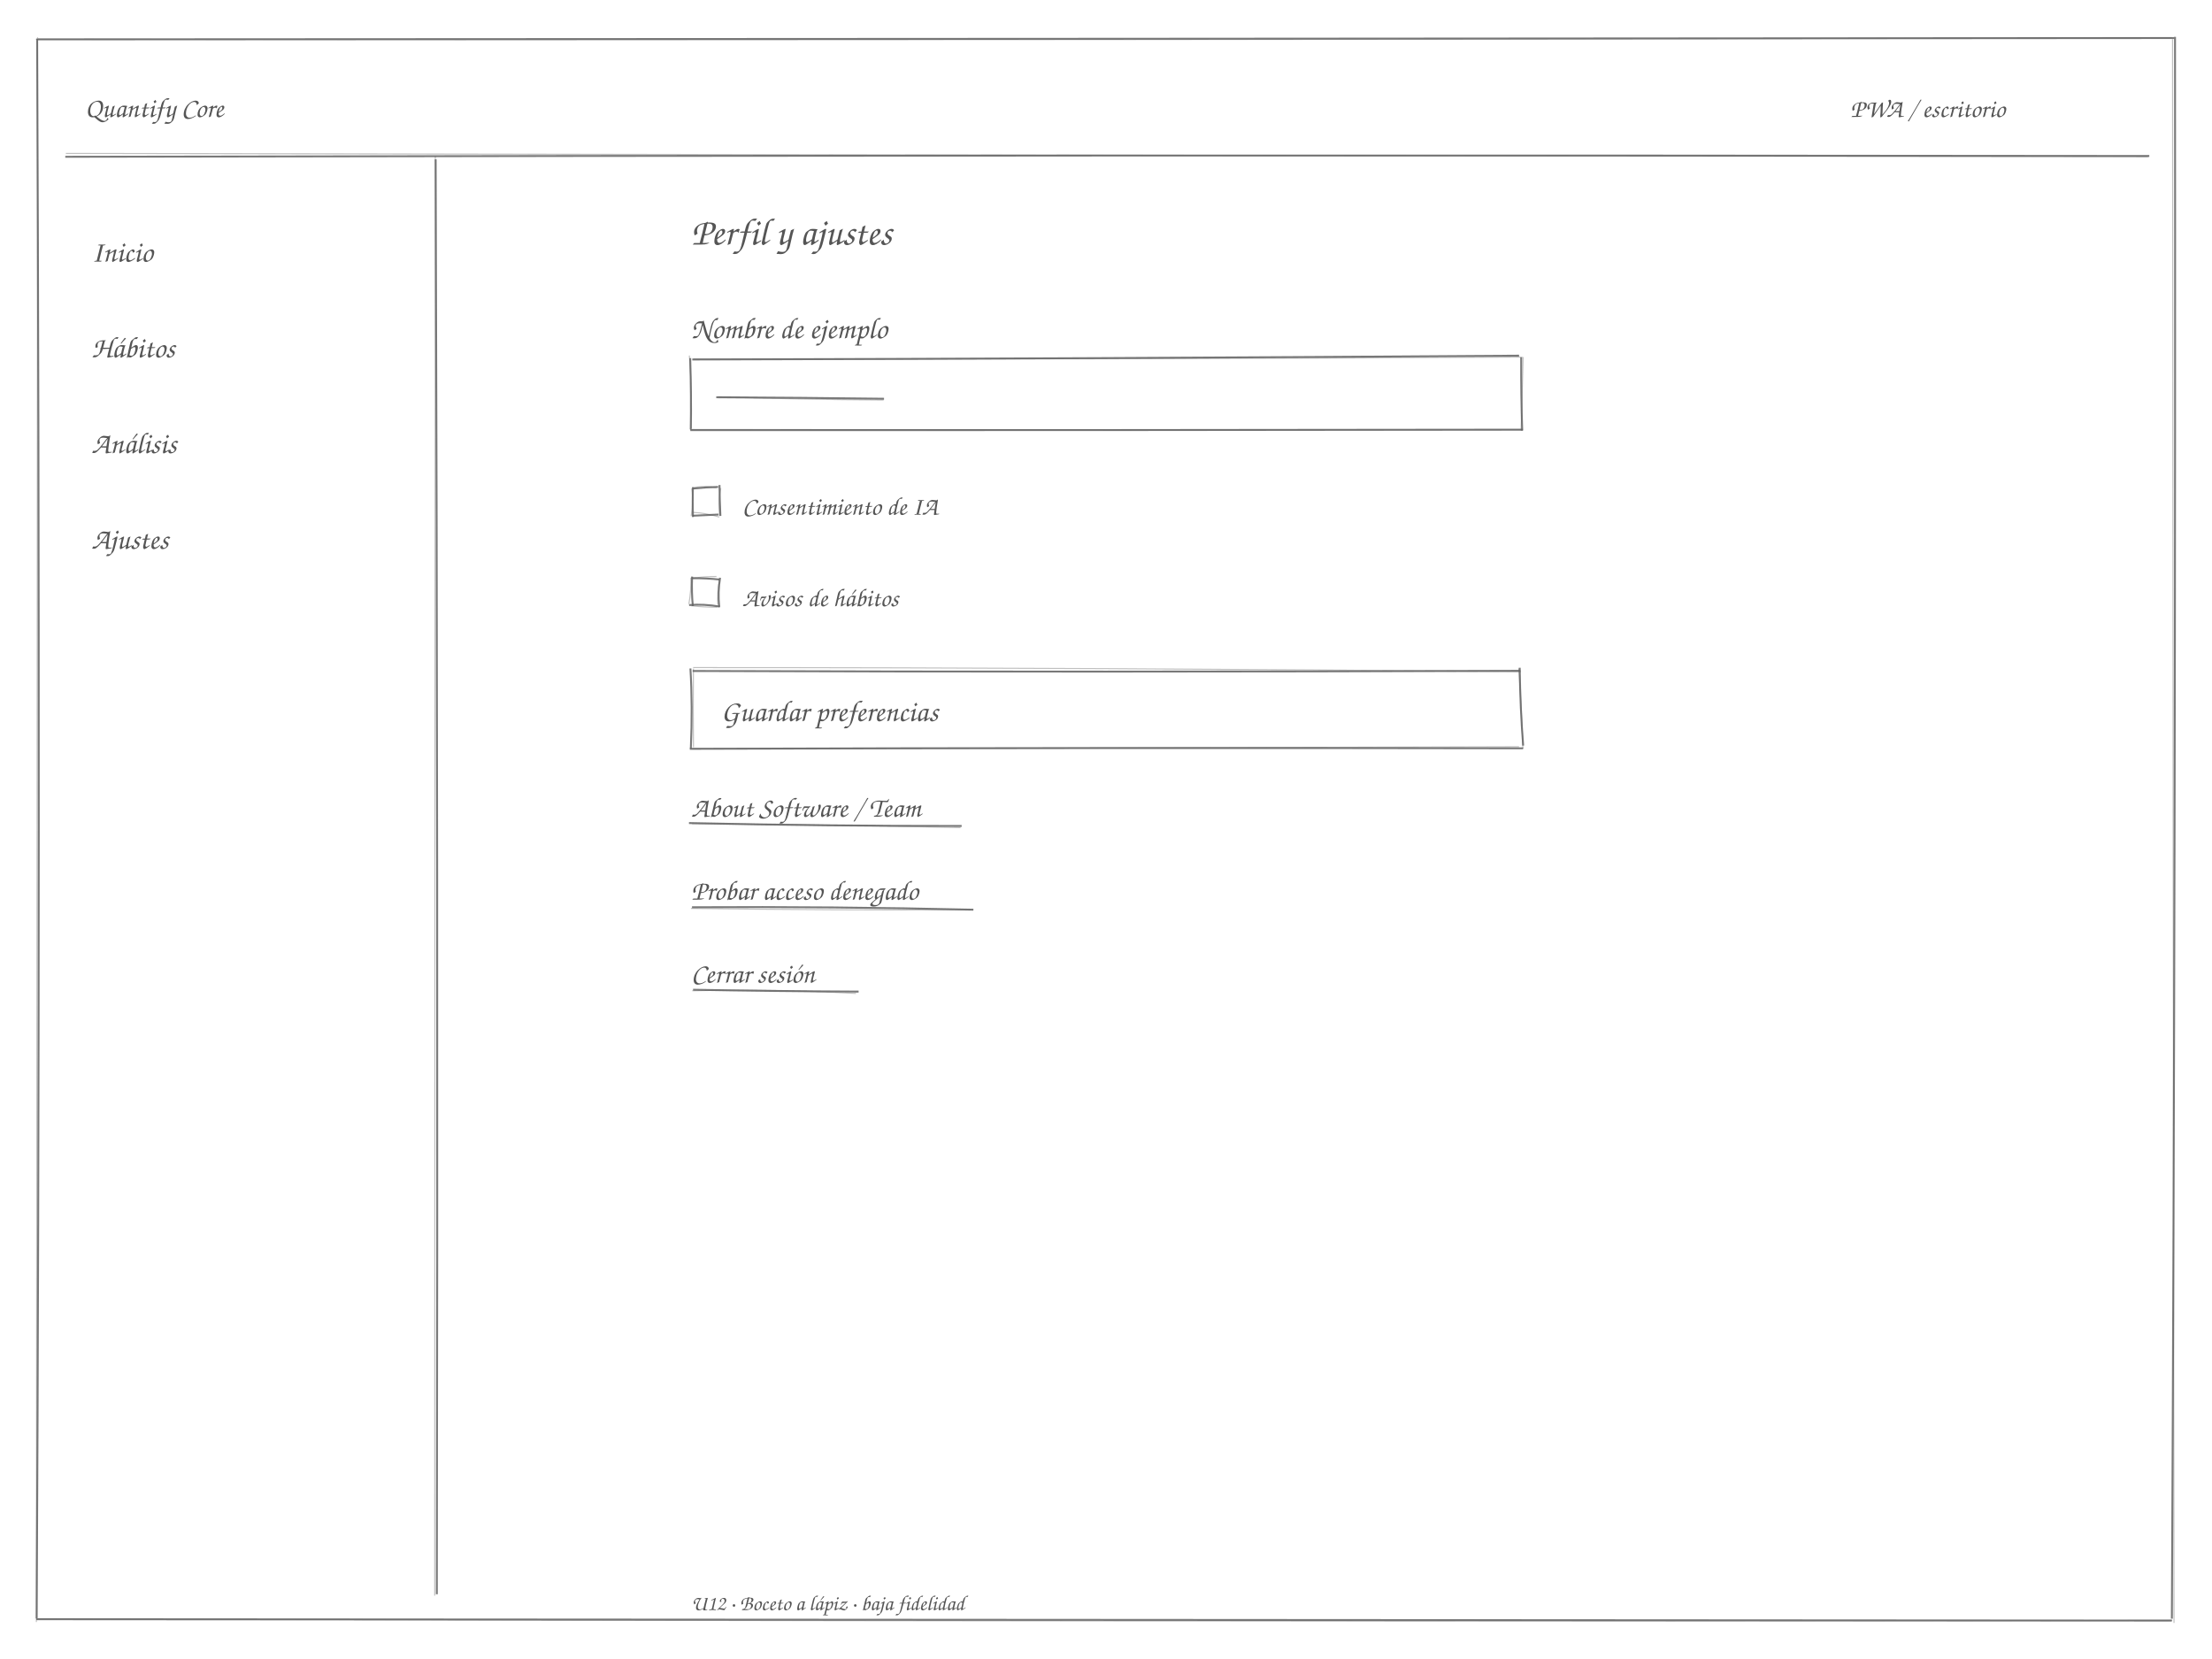
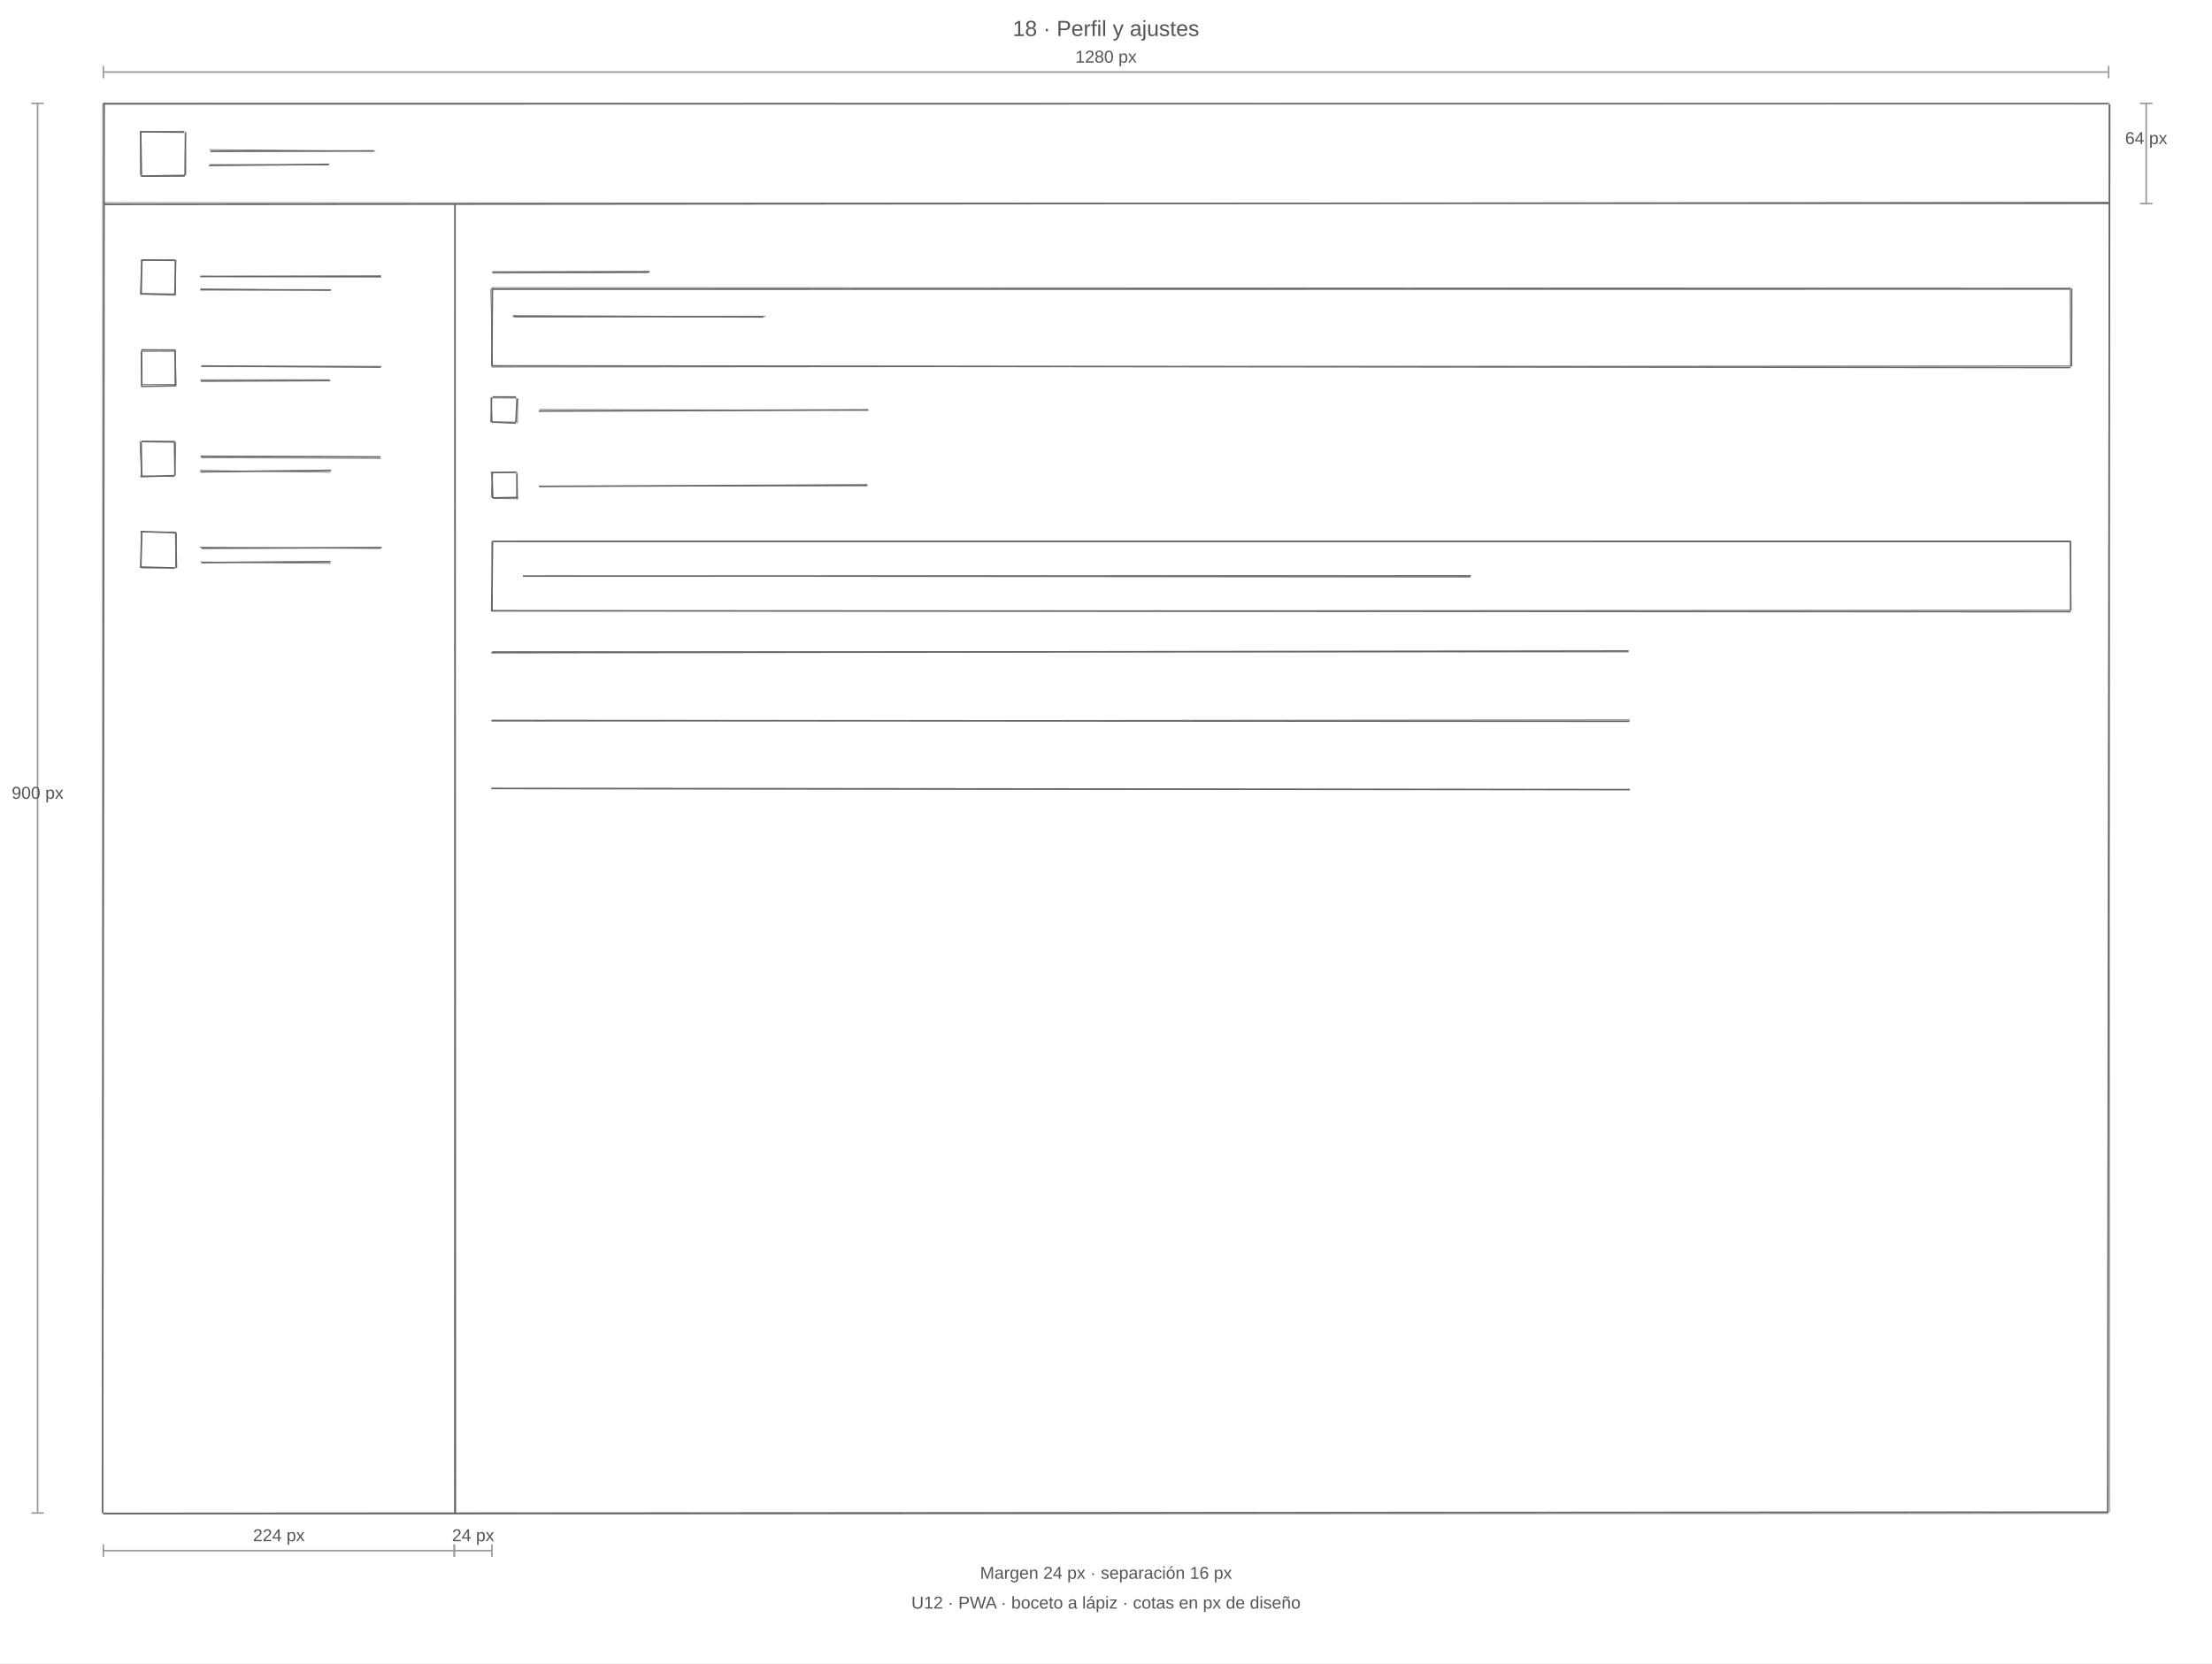
- <svg xmlns="http://www.w3.org/2000/svg" width="1040" height="780" viewBox="0 0 1040 780" role="img" aria-label="U12 Perfil y ajustes">
+ <svg xmlns="http://www.w3.org/2000/svg" width="1412" height="1062" viewBox="0 0 1412 1062" data-viewport="1280x900" role="img" aria-label="Perfil y ajustes">
  <rect width="100%" height="100%" fill="white" />
-   <path d="M 17.849 18.503 Q 519.747 18.277 1022.264 17.884" fill="none" stroke="#626262" stroke-width=".9" opacity=".85" />
-   <path d="M 16.93 18.484 Q 521.081 19.139 1021.09 17.681" fill="none" stroke="#626262" stroke-width=".5" opacity=".4" />
-   <path d="M 1022.614 17.346 Q 1022.943 389.208 1021.132 761.067" fill="none" stroke="#626262" stroke-width=".9" opacity=".85" />
-   <path d="M 1021.446 18.406 Q 1021.681 390.483 1022.137 763.064" fill="none" stroke="#626262" stroke-width=".5" opacity=".4" />
-   <path d="M 1021.126 761.937 Q 520.78 761.666 17.075 761.304" fill="none" stroke="#626262" stroke-width=".9" opacity=".85" />
-   <path d="M 1021.301 761.873 Q 520.2 762.805 17.877 761.017" fill="none" stroke="#626262" stroke-width=".5" opacity=".4" />
-   <path d="M 17.253 760.935 Q 19.107 390.188 17.462 18.173" fill="none" stroke="#626262" stroke-width=".9" opacity=".85" />
-   <path d="M 17.086 762.641 Q 17.53 390.479 17.664 17.56" fill="none" stroke="#626262" stroke-width=".5" opacity=".4" />
-   <text x="40" y="55" font-size="13" fill="#555" font-family="'Segoe Print','Comic Sans MS',cursive">Quantify Core</text>
-   <text x="870" y="55" font-size="12" fill="#555" font-family="'Segoe Print','Comic Sans MS',cursive">PWA / escritorio</text>
-   <path d="M 30.694 73.714 Q 520.244 72.748 1010.519 73.339" fill="none" stroke="#626262" stroke-width=".9" opacity=".85" />
-   <path d="M 30.973 72.129 Q 520.199 73.056 1009.907 73.697" fill="none" stroke="#626262" stroke-width=".5" opacity=".4" />
-   <text x="325" y="115" font-size="18" fill="#555" font-family="'Segoe Print','Comic Sans MS',cursive">Perfil y ajustes</text>
-   <path d="M 204.833 74.921 Q 205.974 413.128 205.382 749.536" fill="none" stroke="#626262" stroke-width=".9" opacity=".85" />
-   <path d="M 204.663 73.344 Q 204.412 412.192 204.388 750.211" fill="none" stroke="#626262" stroke-width=".5" opacity=".4" />
-   <text x="43" y="123" font-size="14" fill="#555" font-family="'Segoe Print','Comic Sans MS',cursive">Inicio</text>
-   <text x="43" y="168" font-size="14" fill="#555" font-family="'Segoe Print','Comic Sans MS',cursive">Hábitos</text>
-   <text x="43" y="213" font-size="14" fill="#555" font-family="'Segoe Print','Comic Sans MS',cursive">Análisis</text>
-   <text x="43" y="258" font-size="14" fill="#555" font-family="'Segoe Print','Comic Sans MS',cursive">Ajustes</text>
-   <text x="325" y="159" font-size="14" fill="#555" font-family="'Segoe Print','Comic Sans MS',cursive">Nombre de ejemplo</text>
-   <path d="M 325.492 169.025 Q 519.348 168.593 714.208 167.215" fill="none" stroke="#626262" stroke-width=".9" opacity=".85" />
-   <path d="M 326.047 168.797 Q 518.994 169.023 715.753 167.883" fill="none" stroke="#626262" stroke-width=".5" opacity=".4" />
-   <path d="M 715.205 168.056 Q 715.126 185.631 715.687 202.415" fill="none" stroke="#626262" stroke-width=".9" opacity=".85" />
-   <path d="M 716.12 167.879 Q 715.69 185.946 715.161 202.37" fill="none" stroke="#626262" stroke-width=".5" opacity=".4" />
-   <path d="M 715.972 202.007 Q 519.438 202.291 324.557 202.23" fill="none" stroke="#626262" stroke-width=".9" opacity=".85" />
-   <path d="M 715.868 202.078 Q 520.157 202.224 324.429 201.911" fill="none" stroke="#626262" stroke-width=".5" opacity=".4" />
-   <path d="M 324.77 201.868 Q 325.051 186.05 324.511 168.373" fill="none" stroke="#626262" stroke-width=".9" opacity=".85" />
-   <path d="M 325.032 201.362 Q 325.452 184.317 324.103 167.148" fill="none" stroke="#626262" stroke-width=".5" opacity=".4" />
-   <path d="M 336.755 186.786 Q 376.972 186.975 415.637 187.474" fill="none" stroke="#626262" stroke-width=".9" opacity=".85" />
-   <path d="M 337.606 186.559 Q 375.705 187.821 415.437 188.075" fill="none" stroke="#626262" stroke-width=".5" opacity=".4" />
-   <path d="M 325.846 229.693 Q 331.817 229.068 337.651 228.938" fill="none" stroke="#626262" stroke-width=".9" opacity=".85" />
-   <path d="M 325.931 229.299 Q 331.723 228.165 336.857 229.357" fill="none" stroke="#626262" stroke-width=".5" opacity=".4" />
-   <path d="M 338.287 228.04 Q 338.337 234.715 338.707 242.575" fill="none" stroke="#626262" stroke-width=".9" opacity=".85" />
-   <path d="M 338.887 229.512 Q 337.479 235.786 338.364 242.478" fill="none" stroke="#626262" stroke-width=".5" opacity=".4" />
-   <path d="M 337.848 241.918 Q 330.977 242.26 325.678 242.472" fill="none" stroke="#626262" stroke-width=".9" opacity=".85" />
-   <path d="M 338.191 243.091 Q 331.367 241.092 325.877 240.917" fill="none" stroke="#626262" stroke-width=".5" opacity=".4" />
-   <path d="M 325.78 243.078 Q 325.604 235.69 325.761 229.054" fill="none" stroke="#626262" stroke-width=".9" opacity=".85" />
-   <path d="M 324.97 242.659 Q 326.126 234.987 325.226 229.652" fill="none" stroke="#626262" stroke-width=".5" opacity=".4" />
-   <text x="349" y="242" font-size="12" fill="#555" font-family="'Segoe Print','Comic Sans MS',cursive">Consentimiento de IA</text>
-   <path d="M 325.455 271.849 Q 332.23 271.809 338.246 272.47" fill="none" stroke="#626262" stroke-width=".9" opacity=".85" />
-   <path d="M 324.945 271.913 Q 331.186 271.007 336.866 271.042" fill="none" stroke="#626262" stroke-width=".5" opacity=".4" />
-   <path d="M 338.551 271.645 Q 337.431 278.412 338.148 285.303" fill="none" stroke="#626262" stroke-width=".9" opacity=".85" />
-   <path d="M 338.263 272.714 Q 337.062 279.497 337.546 284.348" fill="none" stroke="#626262" stroke-width=".5" opacity=".4" />
-   <path d="M 338.464 285.196 Q 330.817 283.905 323.99 284.472" fill="none" stroke="#626262" stroke-width=".9" opacity=".85" />
-   <path d="M 337.152 285.462 Q 330.713 285.526 324.961 284.781" fill="none" stroke="#626262" stroke-width=".5" opacity=".4" />
-   <path d="M 325.753 284.939 Q 325.113 278.933 325.397 271.088" fill="none" stroke="#626262" stroke-width=".9" opacity=".85" />
-   <path d="M 323.888 283.979 Q 325.041 277.421 324.785 271.594" fill="none" stroke="#626262" stroke-width=".5" opacity=".4" />
-   <text x="349" y="285" font-size="12" fill="#555" font-family="'Segoe Print','Comic Sans MS',cursive">Avisos de hábitos</text>
-   <path d="M 325.651 315.473 Q 519.966 316.102 714.825 315.391" fill="none" stroke="#626262" stroke-width=".9" opacity=".85" />
-   <path d="M 325.904 313.866 Q 519.595 313.873 715.05 315.844" fill="none" stroke="#626262" stroke-width=".5" opacity=".4" />
-   <path d="M 714.505 313.945 Q 714.769 333.215 716.139 350.558" fill="none" stroke="#626262" stroke-width=".9" opacity=".85" />
-   <path d="M 714.08 314.326 Q 715.309 332.334 716.015 351.92" fill="none" stroke="#626262" stroke-width=".5" opacity=".4" />
-   <path d="M 716.116 351.826 Q 519.98 351.45 324.329 352.068" fill="none" stroke="#626262" stroke-width=".9" opacity=".85" />
-   <path d="M 714.181 351.07 Q 520.375 351.813 325.649 352.081" fill="none" stroke="#626262" stroke-width=".5" opacity=".4" />
-   <path d="M 324.806 351.998 Q 325.675 331.866 324.608 314.281" fill="none" stroke="#626262" stroke-width=".9" opacity=".85" />
-   <path d="M 326.045 351.334 Q 325.855 333.049 326.028 314.358" fill="none" stroke="#626262" stroke-width=".5" opacity=".4" />
-   <text x="339" y="339" font-size="14" fill="#555" font-family="'Segoe Print','Comic Sans MS',cursive">Guardar preferencias</text>
-   <text x="325" y="384" font-size="13" fill="#555" font-family="'Segoe Print','Comic Sans MS',cursive">About Software / Team</text>
-   <path d="M 323.923 386.966 Q 388.063 388.393 452.132 388.338" fill="none" stroke="#626262" stroke-width=".9" opacity=".85" />
-   <path d="M 325.244 387.287 Q 387.86 387.6 451.605 389.139" fill="none" stroke="#626262" stroke-width=".5" opacity=".4" />
-   <text x="325" y="423" font-size="13" fill="#555" font-family="'Segoe Print','Comic Sans MS',cursive">Probar acceso denegado</text>
-   <path d="M 325.356 426.552 Q 392.044 426.154 457.654 427.703" fill="none" stroke="#626262" stroke-width=".9" opacity=".85" />
-   <path d="M 324.847 427.103 Q 391.957 427.997 456.202 427.801" fill="none" stroke="#626262" stroke-width=".5" opacity=".4" />
-   <text x="325" y="462" font-size="13" fill="#555" font-family="'Segoe Print','Comic Sans MS',cursive">Cerrar sesión</text>
-   <path d="M 325.839 465.337 Q 363.199 466.034 403.686 466.217" fill="none" stroke="#626262" stroke-width=".9" opacity=".85" />
-   <path d="M 325.479 465.822 Q 363.093 464.939 402.457 467.088" fill="none" stroke="#626262" stroke-width=".5" opacity=".4" />
-   <text x="325" y="757" font-size="10" fill="#555" font-family="'Segoe Print','Comic Sans MS',cursive">U12 · Boceto a lápiz · baja fidelidad</text>
+   <g transform="translate(66 66)">
+     <g id="interface">
+       <path d="M-0.092 0.306 L1279.846 0.168" fill="none" stroke="#666666" stroke-width="1" />
+       <path d="M0.161 -0.07 L1279.349 0.294" fill="none" stroke="#666666" stroke-width="0.45" />
+       <path d="M1280.658 0.694 L1279.446 899.806" fill="none" stroke="#666666" stroke-width="1" />
+       <path d="M1280.373 -0.398 L1280.574 899.518" fill="none" stroke="#666666" stroke-width="0.45" />
+       <path d="M1279.472 899.432 L-0.337 900.247" fill="none" stroke="#666666" stroke-width="1" />
+       <path d="M1279.806 900.294 L0.083 900.647" fill="none" stroke="#666666" stroke-width="0.45" />
+       <path d="M-0.532 899.962 L0.475 -0.203" fill="none" stroke="#666666" stroke-width="1" />
+       <path d="M-0.563 899.576 L-0.425 -0.077" fill="none" stroke="#666666" stroke-width="0.45" />
+       <g data-ui="header" data-box="0,0,1280,64">
+         <path d="M0.122 64.49 L1279.925 63.402" fill="none" stroke="#666666" stroke-width="1" />
+         <path d="M-0.454 63.352 L1280.674 64.114" fill="none" stroke="#666666" stroke-width="0.45" />
+         <path d="M23.672 18.105 L51.444 18.39" fill="none" stroke="#666666" stroke-width="1" />
+         <path d="M23.714 18.291 L51.795 17.732" fill="none" stroke="#666666" stroke-width="0.45" />
+         <path d="M52.423 18.435 L52.149 45.846" fill="none" stroke="#666666" stroke-width="1" />
+         <path d="M52.316 18.206 L52.592 45.47" fill="none" stroke="#666666" stroke-width="0.45" />
+         <path d="M52.121 46.034 L23.943 46.424" fill="none" stroke="#666666" stroke-width="1" />
+         <path d="M51.898 46.561 L24.593 46.686" fill="none" stroke="#666666" stroke-width="0.45" />
+         <path d="M24.232 45.717 L23.795 17.601" fill="none" stroke="#666666" stroke-width="1" />
+         <path d="M23.642 46.117 L23.628 18.128" fill="none" stroke="#666666" stroke-width="0.45" />
+         <path d="M68.3 30.624 L172.603 30.361" fill="none" stroke="#666666" stroke-width="1" />
+         <path d="M67.518 29.522 L173.637 30.485" fill="none" stroke="#666666" stroke-width="0.45" />
+         <path d="M67.387 39.622 L144.059 38.929" fill="none" stroke="#666666" stroke-width="1" />
+         <path d="M68.125 39.034 L143.677 39.384" fill="none" stroke="#666666" stroke-width="0.45" />
+       </g>
+       <g data-ui="navigation" data-box="0,64,224,836">
+         <path d="M224.418 64.252 L224.682 899.926" fill="none" stroke="#666666" stroke-width="1" />
+         <path d="M224.42 64.576 L224.098 900.225" fill="none" stroke="#666666" stroke-width="0.45" />
+         <path d="M24.591 100.005 L45.658 100.177" fill="none" stroke="#666666" stroke-width="1" />
+         <path d="M23.731 100.14 L46.529 100.047" fill="none" stroke="#666666" stroke-width="0.45" />
+         <path d="M46.096 100.136 L45.653 121.946" fill="none" stroke="#666666" stroke-width="1" />
+         <path d="M45.86 99.92 L46.031 122.639" fill="none" stroke="#666666" stroke-width="0.45" />
+         <path d="M45.702 122.227 L24.019 121.612" fill="none" stroke="#666666" stroke-width="1" />
+         <path d="M46.275 121.584 L23.454 121.481" fill="none" stroke="#666666" stroke-width="0.45" />
+         <path d="M23.851 121.87 L24.592 99.985" fill="none" stroke="#666666" stroke-width="1" />
+         <path d="M24.388 122.289 L24.369 99.731" fill="none" stroke="#666666" stroke-width="0.45" />
+         <path d="M61.82 110.5 L177.266 110.655" fill="none" stroke="#666666" stroke-width="1" />
+         <path d="M62.515 110.422 L177.193 110.042" fill="none" stroke="#666666" stroke-width="0.45" />
+         <path d="M61.788 118.962 L145.367 119.182" fill="none" stroke="#666666" stroke-width="1" />
+         <path d="M62.136 118.492 L144.104 119.217" fill="none" stroke="#666666" stroke-width="0.45" />
+         <path d="M24.175 157.415 L46.205 157.522" fill="none" stroke="#666666" stroke-width="1" />
+         <path d="M24.431 158.35 L46.54 158.311" fill="none" stroke="#666666" stroke-width="0.45" />
+         <path d="M45.683 158.174 L46.222 180.291" fill="none" stroke="#666666" stroke-width="1" />
+         <path d="M45.908 157.95 L45.682 180.158" fill="none" stroke="#666666" stroke-width="0.45" />
+         <path d="M46.413 180.287 L24.116 180.664" fill="none" stroke="#666666" stroke-width="1" />
+         <path d="M45.919 179.447 L24.534 179.341" fill="none" stroke="#666666" stroke-width="0.45" />
+         <path d="M24.475 180.656 L24.367 158.116" fill="none" stroke="#666666" stroke-width="1" />
+         <path d="M24.463 180.033 L23.982 158.401" fill="none" stroke="#666666" stroke-width="0.45" />
+         <path d="M62.685 167.688 L177.137 168.397" fill="none" stroke="#666666" stroke-width="1" />
+         <path d="M62.277 167.908 L177.444 167.884" fill="none" stroke="#666666" stroke-width="0.45" />
+         <path d="M62.15 177.286 L144.767 176.947" fill="none" stroke="#666666" stroke-width="1" />
+         <path d="M61.809 176.396 L144.11 176.417" fill="none" stroke="#666666" stroke-width="0.45" />
+         <path d="M24.335 215.784 L45.654 215.946" fill="none" stroke="#666666" stroke-width="1" />
+         <path d="M24.09 216.185 L46.16 216.434" fill="none" stroke="#666666" stroke-width="0.45" />
+         <path d="M45.429 216.607 L45.723 237.603" fill="none" stroke="#666666" stroke-width="1" />
+         <path d="M46.282 216.119 L45.584 237.333" fill="none" stroke="#666666" stroke-width="0.45" />
+         <path d="M45.385 237.679 L23.484 238.281" fill="none" stroke="#666666" stroke-width="1" />
+         <path d="M45.521 238.32 L23.976 237.867" fill="none" stroke="#666666" stroke-width="0.45" />
+         <path d="M24.458 237.963 L24.069 216.264" fill="none" stroke="#666666" stroke-width="1" />
+         <path d="M24.242 237.445 L23.323 215.378" fill="none" stroke="#666666" stroke-width="0.45" />
+         <path d="M62.025 225.343 L176.869 225.753" fill="none" stroke="#666666" stroke-width="1" />
+         <path d="M62.396 226.288 L176.98 226.671" fill="none" stroke="#666666" stroke-width="0.45" />
+         <path d="M61.893 235.238 L145.35 234.31" fill="none" stroke="#666666" stroke-width="1" />
+         <path d="M61.754 234.314 L144.831 235.514" fill="none" stroke="#666666" stroke-width="0.45" />
+         <path d="M23.698 273.358 L45.86 274.131" fill="none" stroke="#666666" stroke-width="1" />
+         <path d="M24.693 273.731 L45.44 273.59" fill="none" stroke="#666666" stroke-width="0.45" />
+         <path d="M46.188 273.594 L46.618 296.56" fill="none" stroke="#666666" stroke-width="1" />
+         <path d="M46.679 274.503 L45.988 296.274" fill="none" stroke="#666666" stroke-width="0.45" />
+         <path d="M45.592 296.65 L23.501 296.042" fill="none" stroke="#666666" stroke-width="1" />
+         <path d="M46.228 296.495 L24.395 296.658" fill="none" stroke="#666666" stroke-width="0.45" />
+         <path d="M23.882 296.607 L24.411 273.31" fill="none" stroke="#666666" stroke-width="1" />
+         <path d="M23.761 295.563 L24.636 274.203" fill="none" stroke="#666666" stroke-width="0.45" />
+         <path d="M62.52 284.03 L177.626 283.609" fill="none" stroke="#666666" stroke-width="1" />
+         <path d="M61.344 283.371 L177.038 284.239" fill="none" stroke="#666666" stroke-width="0.45" />
+         <path d="M62.689 293.206 L144.949 292.566" fill="none" stroke="#666666" stroke-width="1" />
+         <path d="M61.915 292.757 L145.168 293.693" fill="none" stroke="#666666" stroke-width="0.45" />
+       </g>
+       <g data-ui="input" data-box="248,104,1008,64">
+         <path d="M248.217 107.727 L348.635 107.485" fill="none" stroke="#666666" stroke-width="1" />
+         <path d="M248.398 108.428 L347.907 108.063" fill="none" stroke="#666666" stroke-width="0.45" />
+         <path d="M248.583 118.607 L1255.514 118.488" fill="none" stroke="#666666" stroke-width="1" />
+         <path d="M248.51 117.596 L1255.513 118.021" fill="none" stroke="#666666" stroke-width="0.45" />
+         <path d="M1256.418 118.132 L1256.291 167.892" fill="none" stroke="#666666" stroke-width="1" />
+         <path d="M1255.448 117.354 L1255.669 168.662" fill="none" stroke="#666666" stroke-width="0.45" />
+         <path d="M1255.485 168.656 L247.844 167.621" fill="none" stroke="#666666" stroke-width="1" />
+         <path d="M1256.265 167.58 L247.724 168.385" fill="none" stroke="#666666" stroke-width="0.45" />
+         <path d="M247.953 167.529 L248.303 117.659" fill="none" stroke="#666666" stroke-width="1" />
+         <path d="M248.34 167.993 L247.312 118.412" fill="none" stroke="#666666" stroke-width="0.45" />
+         <path d="M261.354 135.763 L421.316 136.337" fill="none" stroke="#666666" stroke-width="1" />
+         <path d="M262.128 136.53 L422.569 135.946" fill="none" stroke="#666666" stroke-width="0.45" />
+       </g>
+       <g data-ui="check" data-box="248,184,1008,32">
+         <path d="M248.431 187.437 L263.312 187.46" fill="none" stroke="#666666" stroke-width="1" />
+         <path d="M247.399 188.079 L263.929 188.166" fill="none" stroke="#666666" stroke-width="0.45" />
+         <path d="M264.071 188.439 L263.335 203.671" fill="none" stroke="#666666" stroke-width="1" />
+         <path d="M264.568 188.531 L264.314 204.259" fill="none" stroke="#666666" stroke-width="0.45" />
+         <path d="M263.326 204.145 L248.283 203.452" fill="none" stroke="#666666" stroke-width="1" />
+         <path d="M263.511 203.381 L248.306 203.492" fill="none" stroke="#666666" stroke-width="0.45" />
+         <path d="M247.526 203.636 L247.721 187.96" fill="none" stroke="#666666" stroke-width="1" />
+         <path d="M248.263 204.264 L247.512 187.717" fill="none" stroke="#666666" stroke-width="0.45" />
+         <path d="M277.87 196.451 L488.089 195.708" fill="none" stroke="#666666" stroke-width="1" />
+         <path d="M278.414 195.43 L488.51 195.915" fill="none" stroke="#666666" stroke-width="0.45" />
+       </g>
+       <g data-ui="check" data-box="248,232,1008,32">
+         <path d="M247.312 235.682 L263.497 235.476" fill="none" stroke="#666666" stroke-width="1" />
+         <path d="M248.384 235.95 L264.391 235.582" fill="none" stroke="#666666" stroke-width="0.45" />
+         <path d="M263.934 236.2 L264.101 252.662" fill="none" stroke="#666666" stroke-width="1" />
+         <path d="M264.187 236.467 L263.878 251.748" fill="none" stroke="#666666" stroke-width="0.45" />
+         <path d="M264.603 251.622 L248.477 251.869" fill="none" stroke="#666666" stroke-width="1" />
+         <path d="M264.486 252.481 L248.643 252.231" fill="none" stroke="#666666" stroke-width="0.45" />
+         <path d="M248.519 252.017 L247.973 235.338" fill="none" stroke="#666666" stroke-width="1" />
+         <path d="M247.533 251.773 L248.602 236.135" fill="none" stroke="#666666" stroke-width="0.45" />
+         <path d="M278.048 244.549 L487.653 243.602" fill="none" stroke="#666666" stroke-width="1" />
+         <path d="M277.994 244.363 L487.807 244.183" fill="none" stroke="#666666" stroke-width="0.45" />
+       </g>
+       <g data-ui="button" data-box="248,280,1008,44">
+         <path d="M248.243 279.652 L1255.831 279.595" fill="none" stroke="#666666" stroke-width="1" />
+         <path d="M248.469 279.811 L1256.117 279.885" fill="none" stroke="#666666" stroke-width="0.45" />
+         <path d="M1255.657 279.749 L1255.783 323.986" fill="none" stroke="#666666" stroke-width="1" />
+         <path d="M1255.691 279.65 L1256.062 323.345" fill="none" stroke="#666666" stroke-width="0.45" />
+         <path d="M1255.631 324.51 L247.659 323.96" fill="none" stroke="#666666" stroke-width="1" />
+         <path d="M1255.416 323.561 L248.29 324.11" fill="none" stroke="#666666" stroke-width="0.45" />
+         <path d="M247.888 324.235 L248.375 280.024" fill="none" stroke="#666666" stroke-width="1" />
+         <path d="M248.403 323.682 L248.01 279.447" fill="none" stroke="#666666" stroke-width="0.45" />
+         <path d="M267.797 301.794 L872.89 301.667" fill="none" stroke="#666666" stroke-width="1" />
+         <path d="M267.879 301.857 L872.607 302.466" fill="none" stroke="#666666" stroke-width="0.45" />
+       </g>
+       <g data-ui="link" data-box="248,340,1008,28">
+         <path d="M247.735 350.683 L973.641 349.642" fill="none" stroke="#666666" stroke-width="1" />
+         <path d="M248.291 350.023 L973.425 350.277" fill="none" stroke="#666666" stroke-width="0.45" />
+       </g>
+       <g data-ui="link" data-box="248,384,1008,28">
+         <path d="M247.735 394.039 L974.151 394.495" fill="none" stroke="#666666" stroke-width="1" />
+         <path d="M247.945 394.329 L974.319 393.585" fill="none" stroke="#666666" stroke-width="0.45" />
+       </g>
+       <g data-ui="link" data-box="248,428,1008,28">
+         <path d="M247.615 437.373 L974.438 438.129" fill="none" stroke="#666666" stroke-width="1" />
+         <path d="M248.535 437.6 L973.604 438.122" fill="none" stroke="#666666" stroke-width="0.45" />
+       </g>
+     </g>
+     <g id="dimensions">
+       <text x="640" y="-43" text-anchor="middle" font-family="Arial,sans-serif" font-size="14" fill="#555555">18 · Perfil y ajustes</text>
+       <g data-dimension="1280 px" stroke="#999999" fill="none">
+         <path d="M0 -20L1280 -20" />
+         <path d="M0 -24v8M1280 -24v8" />
+       </g>
+       <text x="640" y="-26" text-anchor="middle" font-family="Arial,sans-serif" font-size="11" fill="#555555">1280 px</text>
+       <g data-dimension="900 px" stroke="#999999" fill="none">
+         <path d="M-42 0L-42 900" />
+         <path d="M-46 0h8M-46 900h8" />
+       </g>
+       <text x="-42" y="444" text-anchor="middle" font-family="Arial,sans-serif" font-size="11" fill="#555555">900 px</text>
+       <g data-dimension="64 px" stroke="#999999" fill="none">
+         <path d="M1304 0L1304 64" />
+         <path d="M1300 0h8M1300 64h8" />
+       </g>
+       <text x="1304" y="26" text-anchor="middle" font-family="Arial,sans-serif" font-size="11" fill="#555555">64 px</text>
+       <g data-dimension="24 px" stroke="#999999" fill="none">
+         <path d="M224 924L248 924" />
+         <path d="M224 920v8M248 920v8" />
+       </g>
+       <text x="236" y="918" text-anchor="middle" font-family="Arial,sans-serif" font-size="11" fill="#555555">24 px</text>
+       <g data-dimension="224 px" stroke="#999999" fill="none">
+         <path d="M0 924L224 924" />
+         <path d="M0 920v8M224 920v8" />
+       </g>
+       <text x="112" y="918" text-anchor="middle" font-family="Arial,sans-serif" font-size="11" fill="#555555">224 px</text>
+       <text x="640" y="942" text-anchor="middle" font-family="Arial,sans-serif" font-size="11" fill="#555555">Margen 24 px · separación 16 px</text>
+       <text x="640" y="961" text-anchor="middle" font-family="Arial,sans-serif" font-size="11" fill="#555555">U12 · PWA · boceto a lápiz · cotas en px de diseño</text>
+     </g>
+   </g>
</svg>
